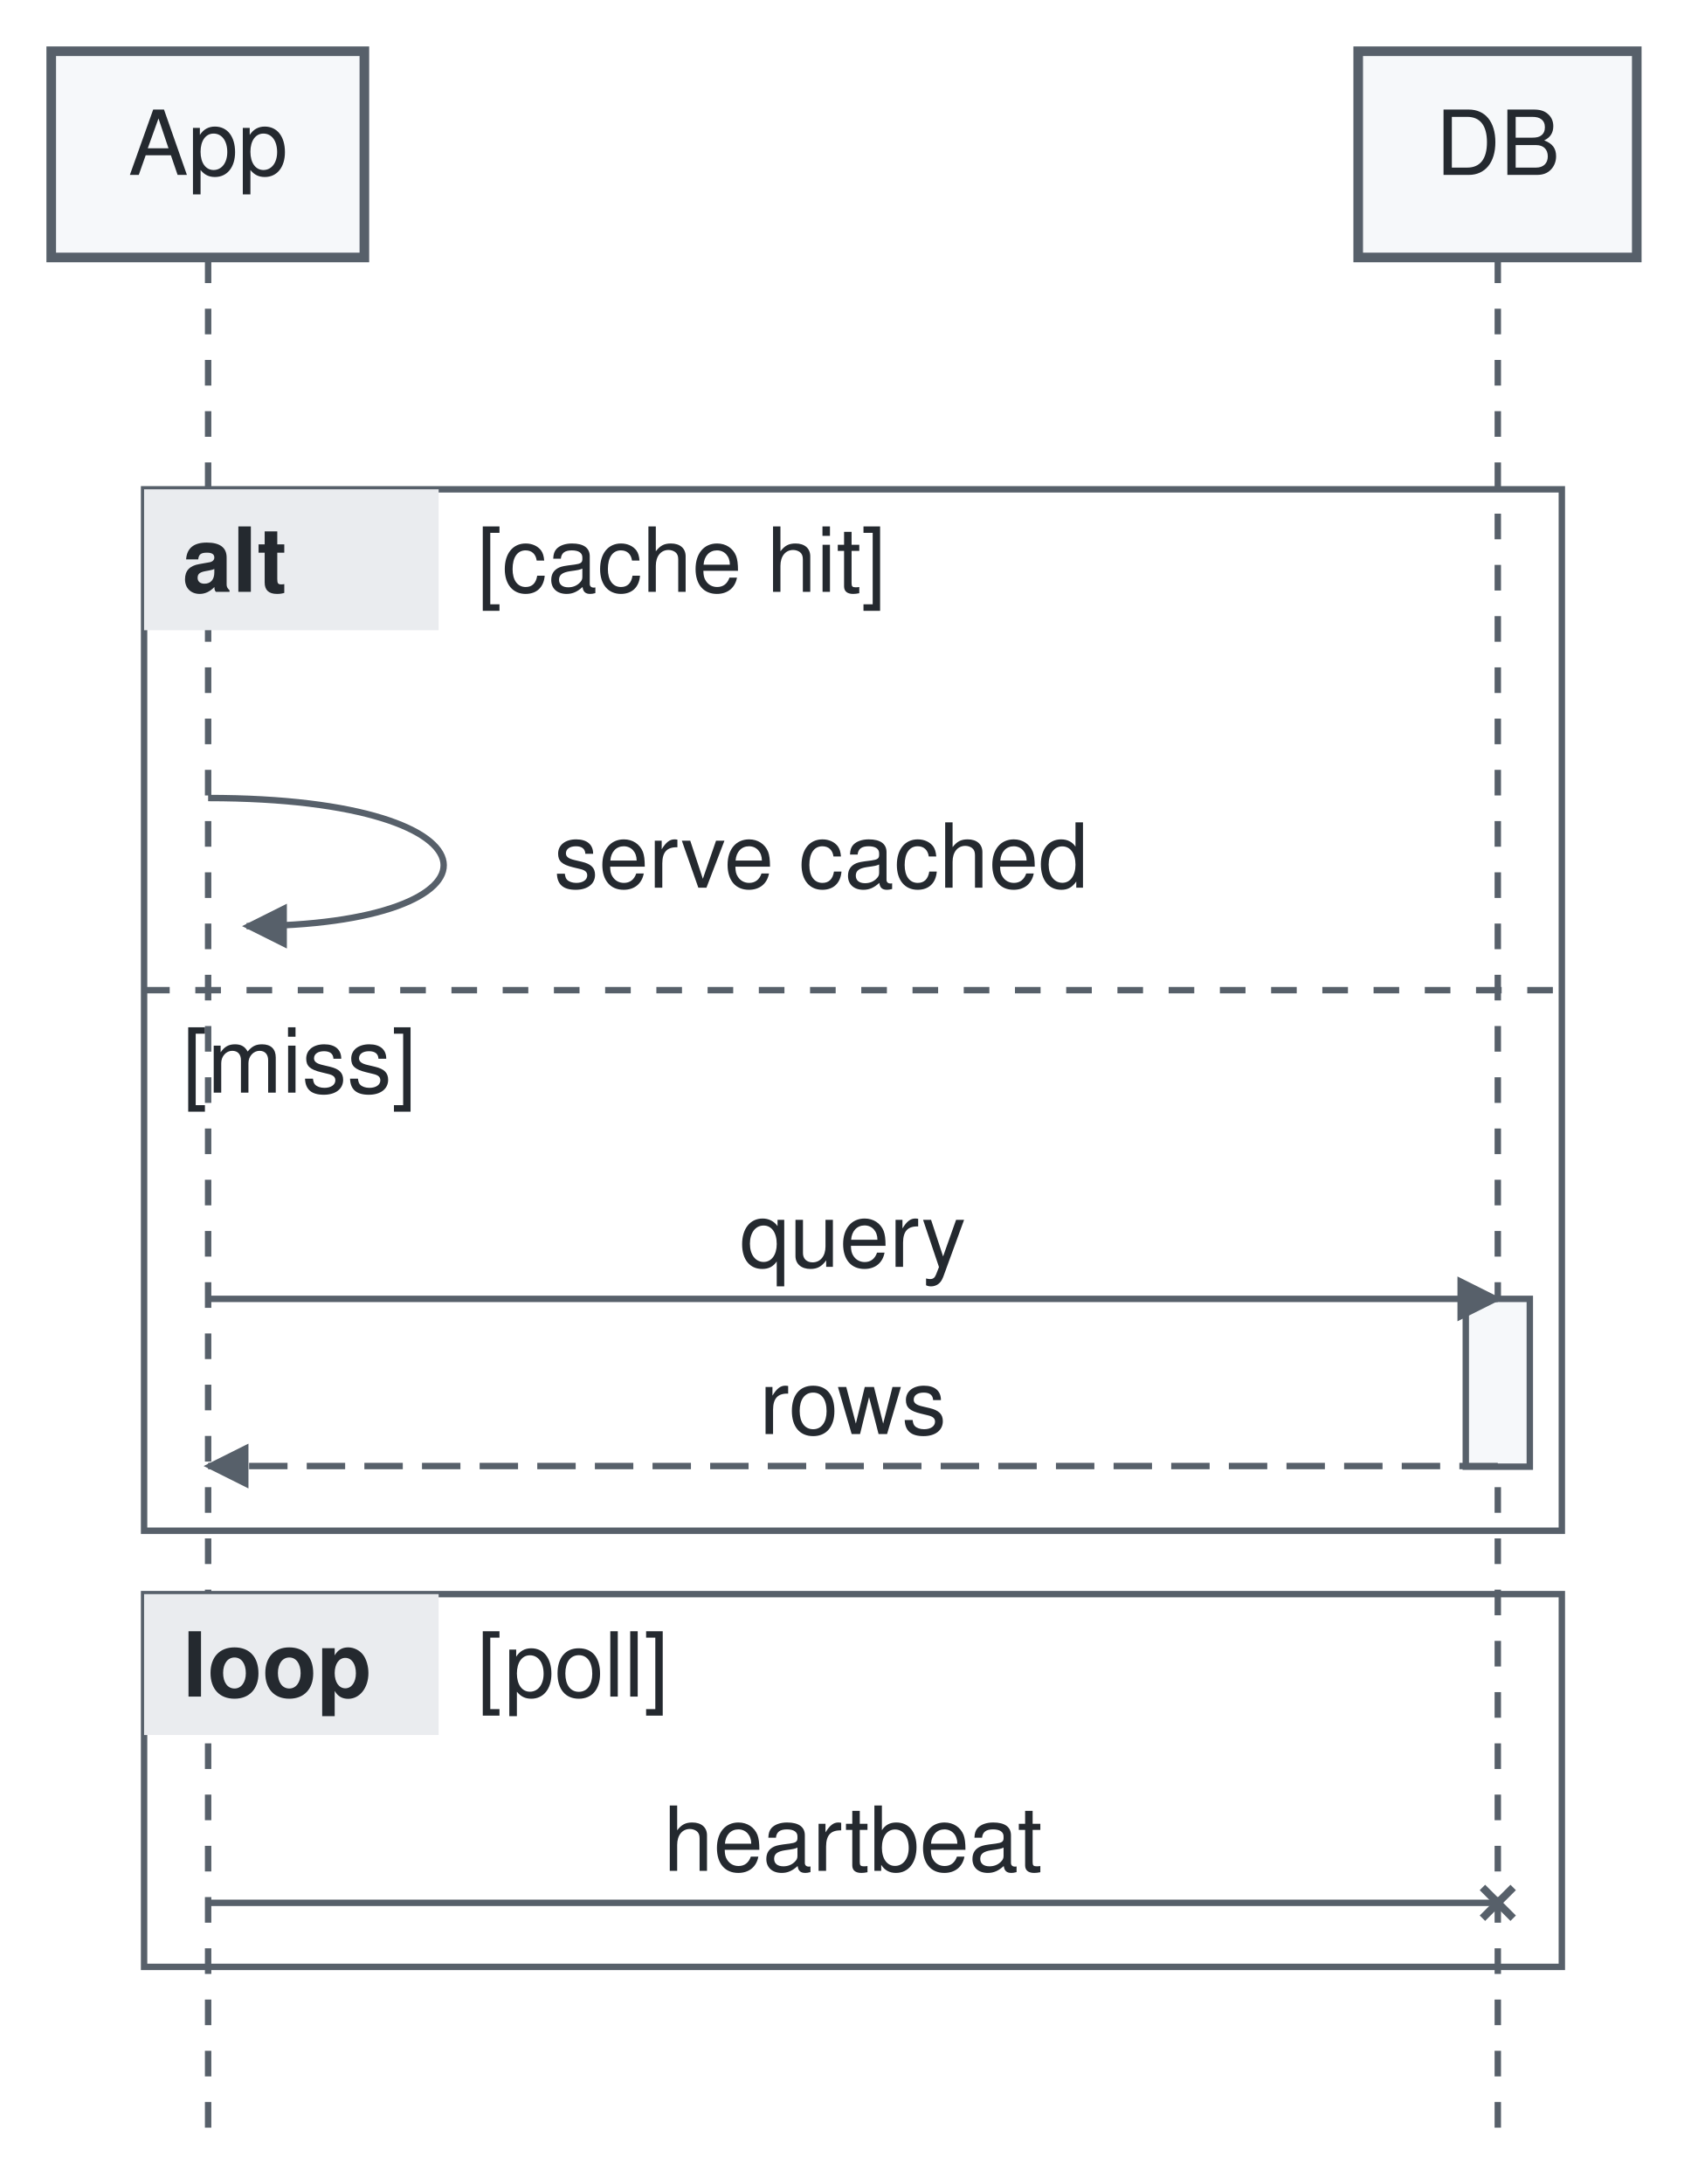
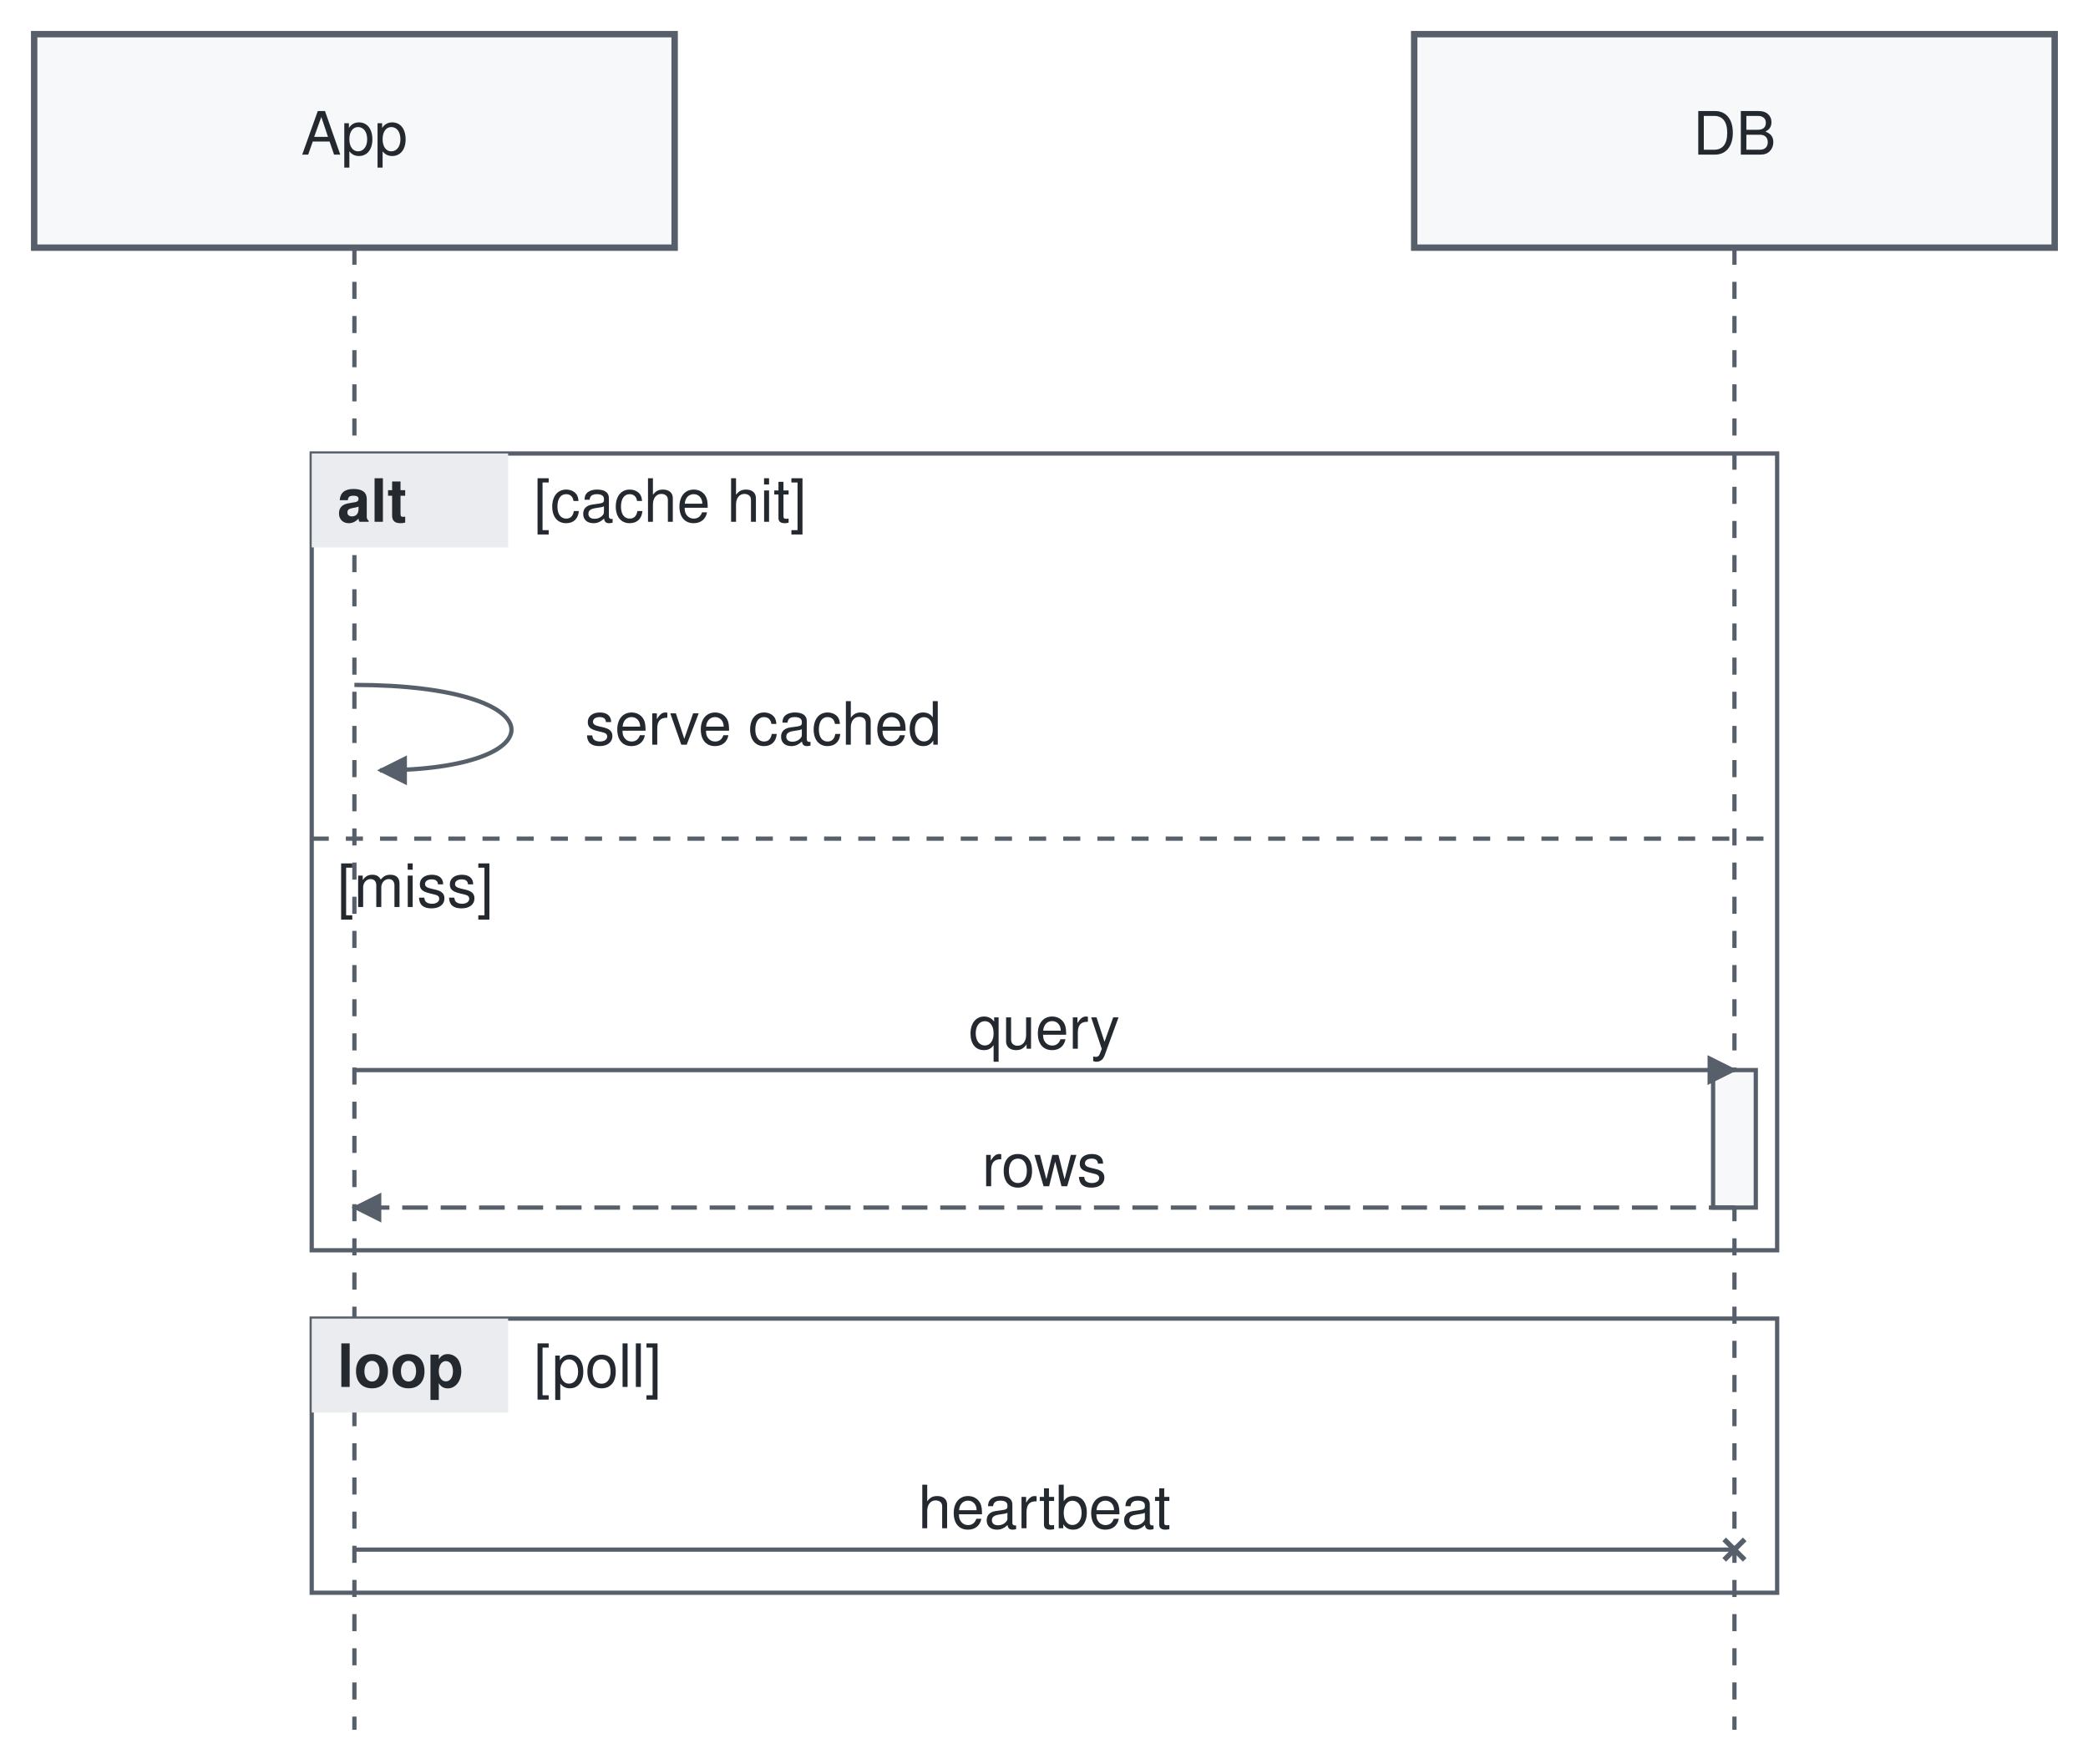
- <svg xmlns="http://www.w3.org/2000/svg" class="mermaid-svg" width="264" height="341" viewBox="0 0 264 341" font-family="-apple-system, BlinkMacSystemFont, &quot;Segoe UI&quot;, Helvetica, Arial, sans-serif" font-size="14">
+ <svg xmlns="http://www.w3.org/2000/svg" class="mermaid-svg" width="489" height="413" viewBox="0 0 489 413" font-family="-apple-system, BlinkMacSystemFont, &quot;Segoe UI&quot;, Helvetica, Arial, sans-serif" font-size="14">
  <defs>
    <marker id="arrow" viewBox="0 0 10 10" refX="9" refY="5" markerWidth="7" markerHeight="7" orient="auto-start-reverse">
      <path d="M 0 0 L 10 5 L 0 10 z" fill="#57606a" />
    </marker>
    <marker id="cross" viewBox="0 0 10 10" refX="5" refY="5" markerWidth="8" markerHeight="8" orient="auto">
      <path d="M 2 2 L 8 8 M 8 2 L 2 8" stroke="#57606a" stroke-width="1.5" />
    </marker>
  </defs>
-   <line class="lifeline" x1="32.5" y1="40.2" x2="32.5" y2="333.3" stroke="#57606a" stroke-dasharray="4,4" />
-   <line class="lifeline" x1="233.9" y1="40.2" x2="233.9" y2="333.3" stroke="#57606a" stroke-dasharray="4,4" />
-   <rect class="seq-frame" x="22.5" y="76.4" width="221.4" height="162.6" fill="none" stroke="#57606a" />
-   <rect x="22.5" y="76.4" width="46.0" height="22.0" fill="#eaecef" />
-   <text x="28.5" y="92.4" fill="#24292f" font-weight="bold">alt</text>
-   <text x="74.5" y="92.4" fill="#24292f">[cache hit]</text>
-   <line x1="22.5" y1="154.6" x2="243.9" y2="154.6" stroke="#57606a" stroke-dasharray="4,4" />
-   <text x="28.5" y="170.6" fill="#24292f">[miss]</text>
-   <rect class="seq-frame" x="22.5" y="248.9" width="221.4" height="58.2" fill="none" stroke="#57606a" />
-   <rect x="22.5" y="248.9" width="46.0" height="22.0" fill="#eaecef" />
-   <text x="28.5" y="264.9" fill="#24292f" font-weight="bold">loop</text>
-   <text x="74.5" y="264.9" fill="#24292f">[poll]</text>
-   <rect class="activation" x="228.9" y="202.8" width="10.0" height="26.2" fill="#f6f8fa" stroke="#57606a" />
-   <path class="seq-msg" d="M 32.5 124.6 C 80.5 124.6 80.5 144.6 38.5 144.6" fill="none" stroke="#57606a" marker-end="url(#arrow)" />
-   <text x="86.5" y="138.6" fill="#24292f">serve cached</text>
-   <line class="seq-msg" x1="32.5" y1="202.8" x2="233.9" y2="202.8" stroke="#57606a" marker-end="url(#arrow)" />
-   <text x="133.2" y="197.8" text-anchor="middle" fill="#24292f">query</text>
-   <line class="seq-msg" x1="233.9" y1="228.9" x2="32.5" y2="228.9" stroke="#57606a" stroke-dasharray="6,3" marker-end="url(#arrow)" />
-   <text x="133.2" y="223.9" text-anchor="middle" fill="#24292f">rows</text>
-   <line class="seq-msg" x1="32.5" y1="297.1" x2="233.9" y2="297.1" stroke="#57606a" marker-end="url(#cross)" />
-   <text x="133.2" y="292.1" text-anchor="middle" fill="#24292f">heartbeat</text>
-   <rect x="8.0" y="8.0" width="48.9" height="32.2" fill="#f6f8fa" stroke="#57606a" stroke-width="1.5" />
-   <text x="32.5" y="24.1" text-anchor="middle" dominant-baseline="central" fill="#24292f">App</text>
-   <rect x="212.1" y="8.0" width="43.5" height="32.2" fill="#f6f8fa" stroke="#57606a" stroke-width="1.5" />
-   <text x="233.9" y="24.1" text-anchor="middle" dominant-baseline="central" fill="#24292f">DB</text>
+   <line class="lifeline" x1="83.0" y1="58.0" x2="83.0" y2="405.1" stroke="#57606a" stroke-dasharray="4,4" />
+   <line class="lifeline" x1="406.2" y1="58.0" x2="406.2" y2="405.1" stroke="#57606a" stroke-dasharray="4,4" />
+   <rect class="seq-frame" x="73.0" y="106.2" width="343.2" height="186.6" fill="none" stroke="#57606a" />
+   <rect x="73.0" y="106.2" width="46.0" height="22.0" fill="#eaecef" />
+   <text x="79.0" y="122.2" fill="#24292f" font-weight="bold">alt</text>
+   <text x="125.0" y="122.2" fill="#24292f">[cache hit]</text>
+   <line x1="73.0" y1="196.4" x2="416.2" y2="196.4" stroke="#57606a" stroke-dasharray="4,4" />
+   <text x="79.0" y="212.4" fill="#24292f">[miss]</text>
+   <rect class="seq-frame" x="73.0" y="308.8" width="343.2" height="64.2" fill="none" stroke="#57606a" />
+   <rect x="73.0" y="308.8" width="46.0" height="22.0" fill="#eaecef" />
+   <text x="79.0" y="324.8" fill="#24292f" font-weight="bold">loop</text>
+   <text x="125.0" y="324.8" fill="#24292f">[poll]</text>
+   <rect class="activation" x="401.2" y="250.6" width="10.0" height="32.2" fill="#f6f8fa" stroke="#57606a" />
+   <path class="seq-msg" d="M 83.0 160.4 C 131.0 160.4 131.0 180.4 89.0 180.4" fill="none" stroke="#57606a" marker-end="url(#arrow)" />
+   <text x="137.0" y="174.4" fill="#24292f">serve cached</text>
+   <line class="seq-msg" x1="83.0" y1="250.6" x2="406.2" y2="250.6" stroke="#57606a" marker-end="url(#arrow)" />
+   <text x="244.6" y="245.6" text-anchor="middle" fill="#24292f">query</text>
+   <line class="seq-msg" x1="406.2" y1="282.8" x2="83.0" y2="282.8" stroke="#57606a" stroke-dasharray="6,3" marker-end="url(#arrow)" />
+   <text x="244.6" y="277.8" text-anchor="middle" fill="#24292f">rows</text>
+   <line class="seq-msg" x1="83.0" y1="362.9" x2="406.2" y2="362.9" stroke="#57606a" marker-end="url(#cross)" />
+   <text x="244.6" y="357.9" text-anchor="middle" fill="#24292f">heartbeat</text>
+   <rect x="8.0" y="8.0" width="150.0" height="50.0" fill="#f6f8fa" stroke="#57606a" stroke-width="1.5" />
+   <text x="83.0" y="33.0" text-anchor="middle" dominant-baseline="central" fill="#24292f">App</text>
+   <rect x="331.2" y="8.0" width="150.0" height="50.0" fill="#f6f8fa" stroke="#57606a" stroke-width="1.5" />
+   <text x="406.2" y="33.0" text-anchor="middle" dominant-baseline="central" fill="#24292f">DB</text>
</svg>
